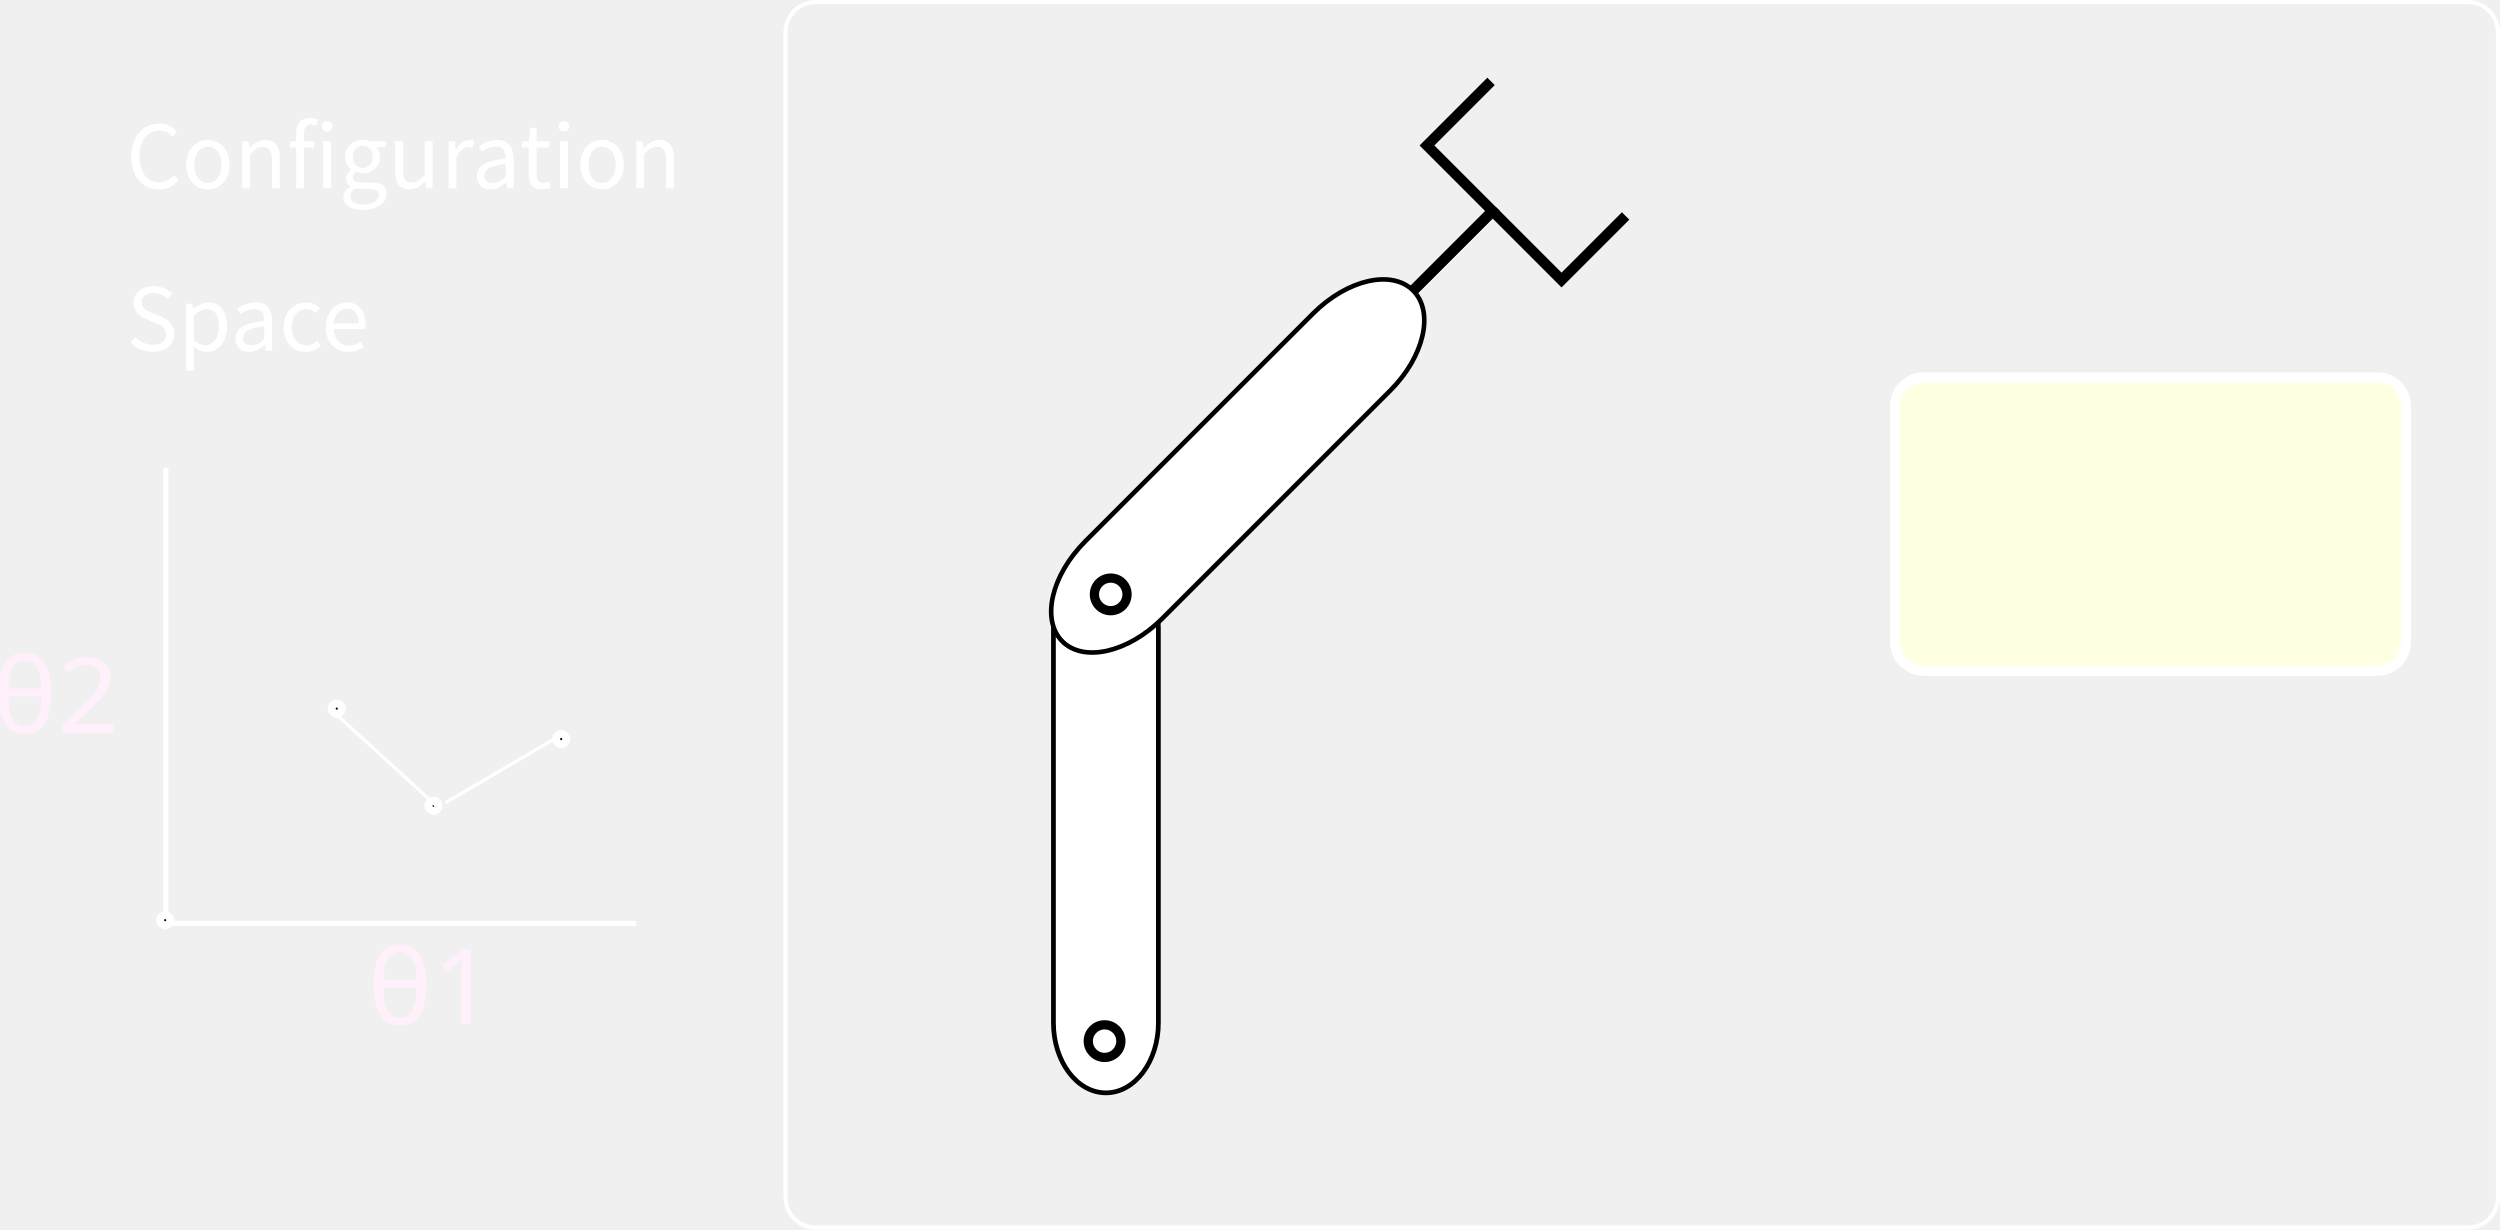
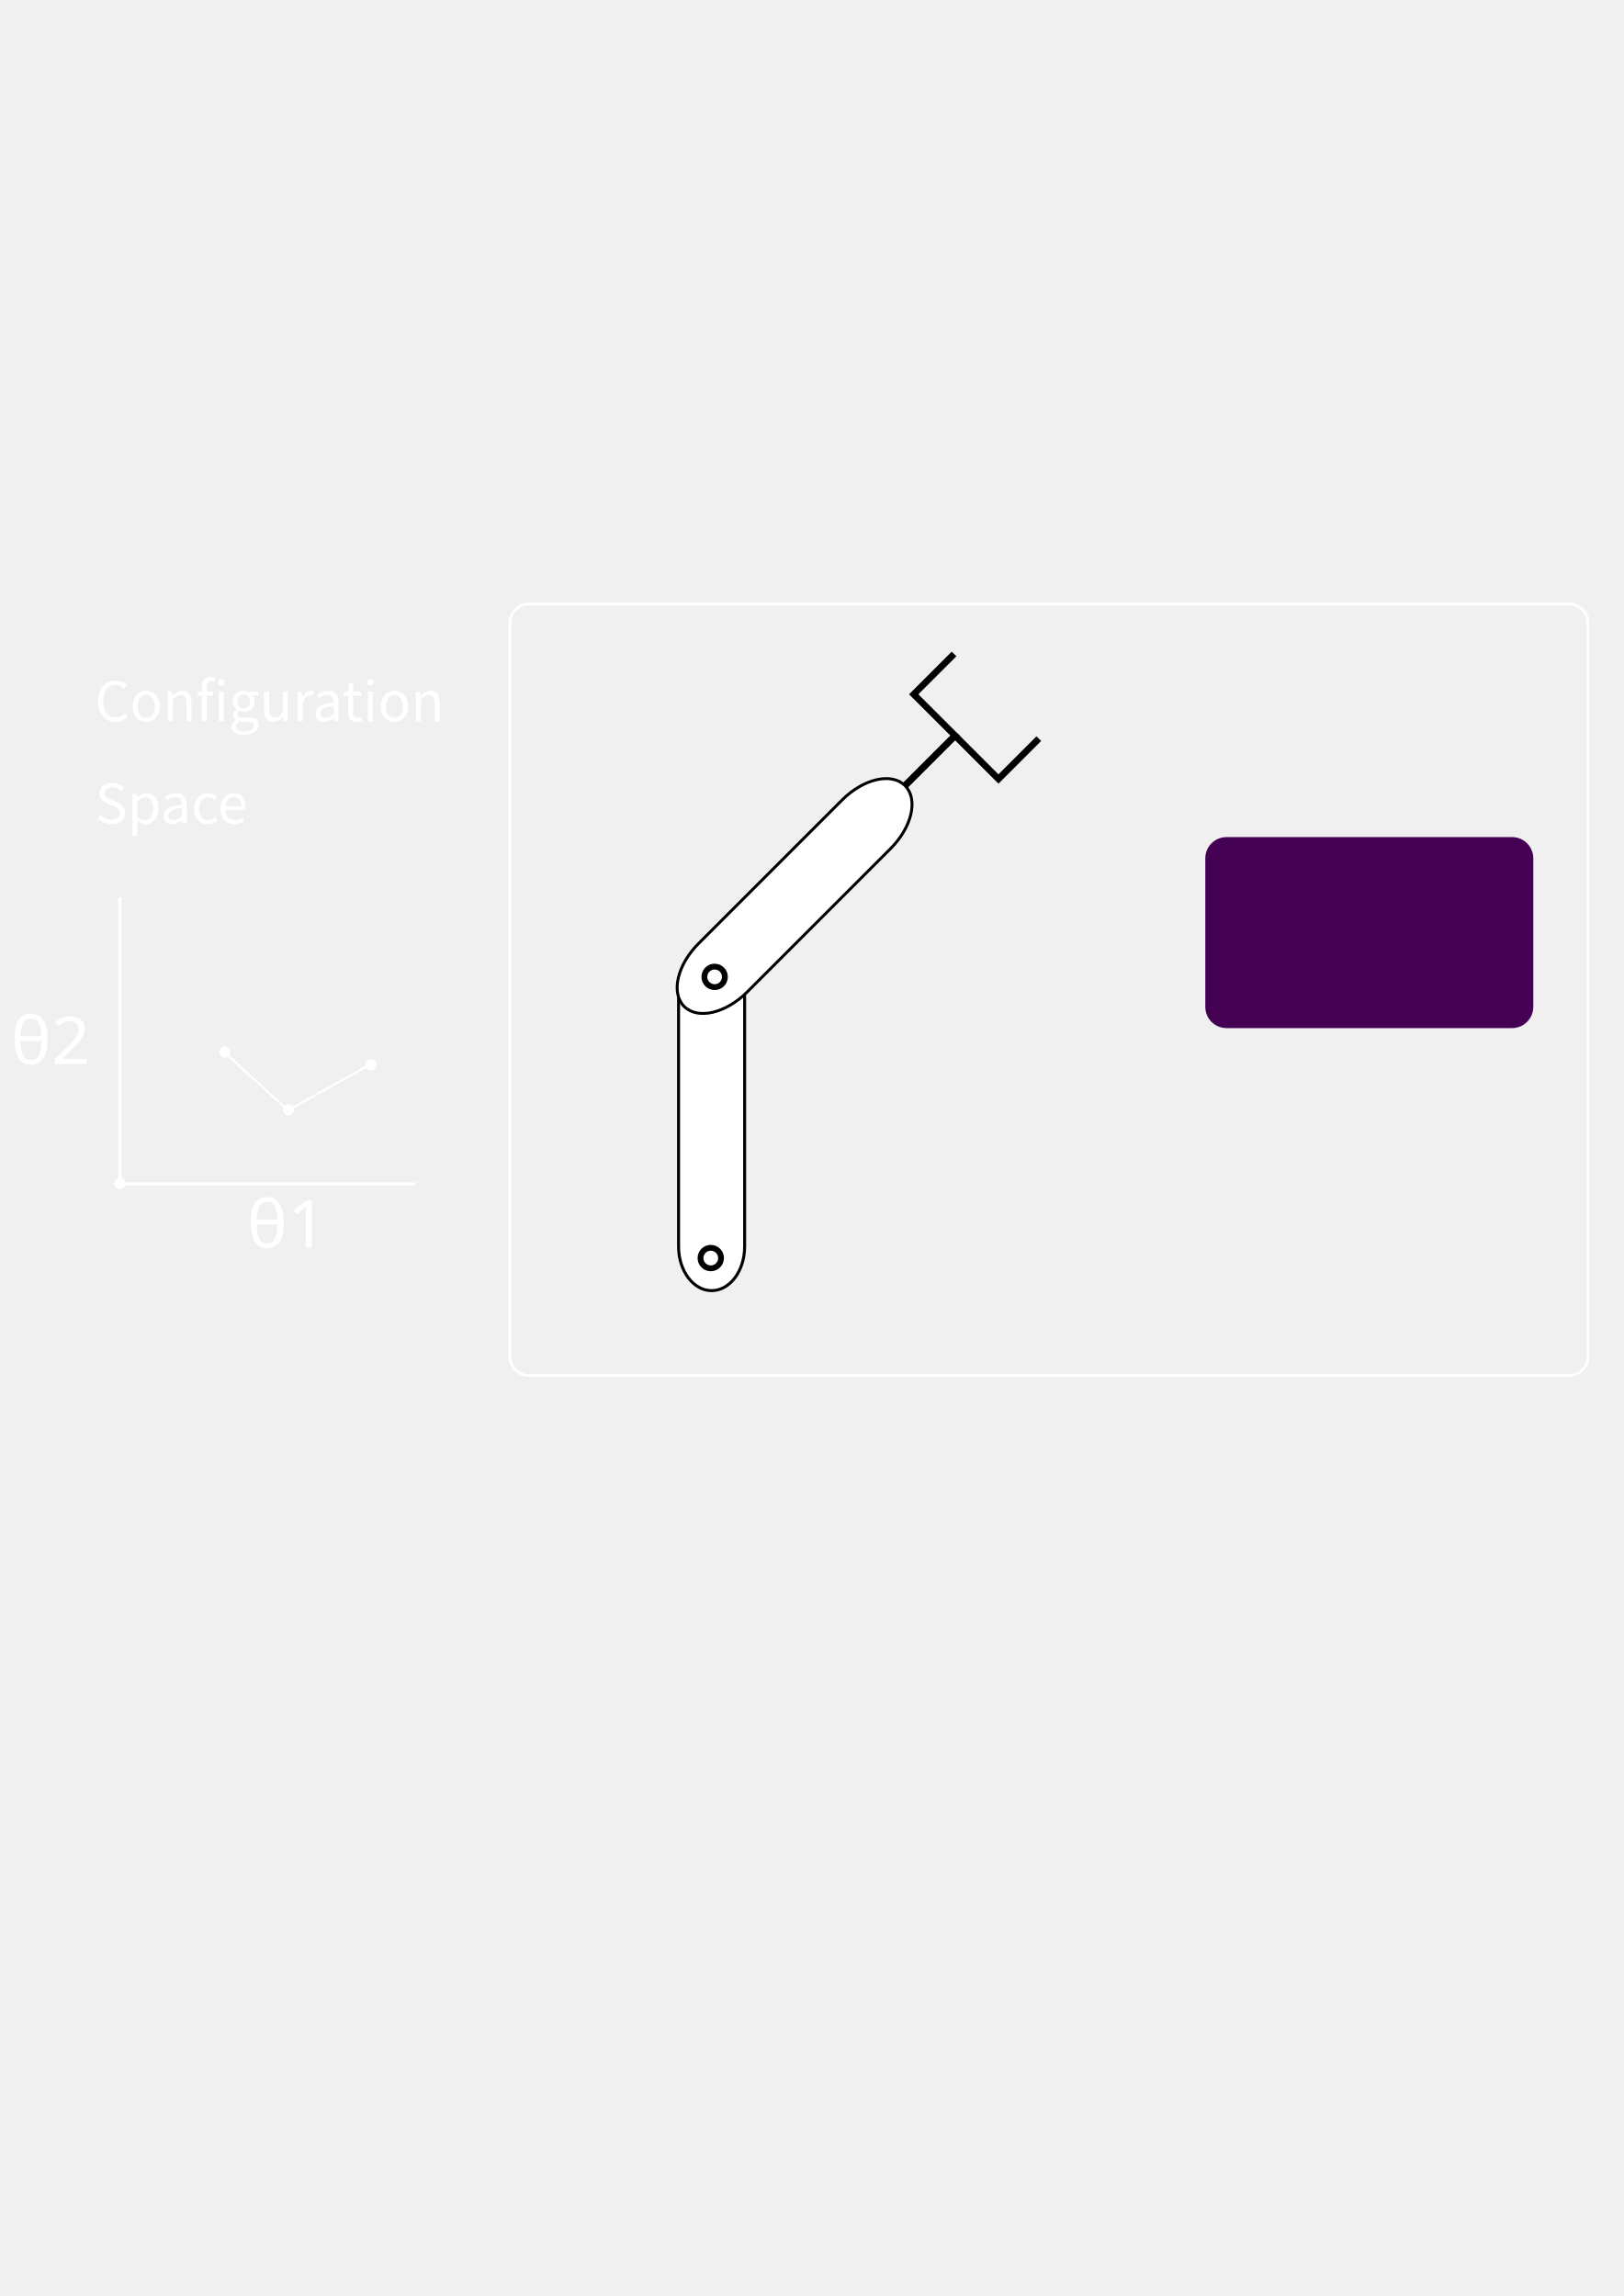
- <svg xmlns="http://www.w3.org/2000/svg" width="203.561mm" height="100.125mm" viewBox="0 0 203.561 100.125" version="1.1" id="svg8">
+ <svg xmlns="http://www.w3.org/2000/svg" width="210mm" height="297mm" viewBox="0 0 210 297" version="1.1" id="svg8">
  <defs id="defs2" />
-   <g id="layer1" transform="translate(-1.986976,-77.96536)">
+   <g id="layer1">
    <path style="fill:none;stroke:#ffffff;stroke-width:0.415px;stroke-linecap:butt;stroke-linejoin:miter;stroke-opacity:1" d="M 53.778,153.152 H 15.498 v -37.086" id="path4563" />
-     <circle style="fill:#000000;fill-opacity:1;stroke:#ffffff;stroke-width:0.826;stroke-linecap:round;stroke-miterlimit:4;stroke-dasharray:none;stroke-opacity:1" id="path4565" cx="15.435" cy="152.887" r="0.325" />
-     <rect style="fill:#ffffe1;fill-opacity:1;stroke:#ffffff;stroke-width:0.826;stroke-linecap:round;stroke-miterlimit:4;stroke-dasharray:none;stroke-opacity:1" id="rect4567" width="41.593" height="23.883" x="156.299" y="108.694" ry="2.331" />
+     <circle style="fill:#ffffff;fill-opacity:1;stroke:#ffffff;stroke-width:0.826;stroke-linecap:round;stroke-miterlimit:4;stroke-dasharray:none;stroke-opacity:1" id="path4565" cx="15.508" cy="153.085" r="0.325" />
+     <rect style="fill:#440154;fill-opacity:1;stroke:#440154;stroke-width:0.826;stroke-linecap:round;stroke-miterlimit:4;stroke-dasharray:none;stroke-opacity:1" id="rect4567" width="41.593" height="23.883" x="156.299" y="108.694" ry="2.331" />
    <rect style="fill:none;fill-opacity:1;stroke:#ffffff;stroke-width:0.335;stroke-linecap:round;stroke-miterlimit:4;stroke-dasharray:none;stroke-opacity:1" id="rect4569" width="139.432" height="99.79" x="65.949" y="78.133" ry="2.455" />
    <ellipse ry="1.328" rx="1.328" cy="161.31" cx="92.561" id="ellipse4599" style="fill:#ffffff;fill-opacity:1;stroke:#000000;stroke-width:0.753;stroke-linecap:round;stroke-miterlimit:4;stroke-dasharray:none;stroke-opacity:1" />
    <text xml:space="preserve" style="font-style:normal;font-weight:normal;font-size:10.583px;line-height:1.25;font-family:sans-serif;letter-spacing:0px;word-spacing:0px;fill:#000000;fill-opacity:1;stroke:none;stroke-width:0.265" x="10.723" y="109.344" id="text4603">
      <tspan id="tspan4601" x="10.723" y="118.708" style="stroke-width:0.265" />
    </text>
    <g id="g4611">
      <text id="text4607" y="109.182" x="10.236" style="font-style:normal;font-weight:normal;font-size:10.583px;line-height:1.25;font-family:sans-serif;letter-spacing:0px;word-spacing:0px;fill:#000000;fill-opacity:1;stroke:none;stroke-width:0.265" xml:space="preserve">
        <tspan style="stroke-width:0.265" y="118.545" x="10.236" id="tspan4605" />
      </text>
    </g>
-     <text xml:space="preserve" style="font-style:normal;font-weight:normal;font-size:8.653px;line-height:1.25;font-family:sans-serif;letter-spacing:0px;word-spacing:0px;fill:#fff0fc;fill-opacity:1;stroke:none;stroke-width:0.216;" x="31.368" y="164.312" id="text4615" transform="scale(1.018303,0.9820258)">
-       <tspan id="tspan4613" x="31.368" y="164.312" style="stroke-width:0.216;fill:#fff0fc;fill-opacity:1;">θ1</tspan>
+     <text xml:space="preserve" style="font-style:normal;font-weight:normal;font-size:8.653px;line-height:1.25;font-family:sans-serif;letter-spacing:0px;word-spacing:0px;fill:#ffffff;fill-opacity:1;stroke:none;stroke-width:0.216;" x="31.368" y="164.312" id="text4615" transform="scale(1.018303,0.9820258)">
+       <tspan id="tspan4613" x="31.368" y="164.312" style="stroke-width:0.216;fill:#ffffff;fill-opacity:1;">θ1</tspan>
    </text>
-     <text transform="scale(1.018303,0.9820258)" id="text4631" y="140.157" x="1.372" style="font-style:normal;font-weight:normal;font-size:8.653px;line-height:1.25;font-family:sans-serif;letter-spacing:0px;word-spacing:0px;fill:#fff0fc;fill-opacity:1;stroke:none;stroke-width:0.216;" xml:space="preserve">
-       <tspan style="stroke-width:0.216;fill:#fff0fc;fill-opacity:1;" y="140.157" x="1.372" id="tspan4629">θ2</tspan>
+     <text transform="scale(1.018303,0.9820258)" id="text4631" y="140.157" x="1.372" style="font-style:normal;font-weight:normal;font-size:8.653px;line-height:1.25;font-family:sans-serif;letter-spacing:0px;word-spacing:0px;fill:#ffffff;fill-opacity:1;stroke:none;stroke-width:0.216;" xml:space="preserve">
+       <tspan style="stroke-width:0.216;fill:#ffffff;fill-opacity:1;" y="140.157" x="1.372" id="tspan4629">θ2</tspan>
    </text>
-     <circle r="0.325" cy="135.665" cx="29.408" id="circle4685" style="fill:#000000;fill-opacity:1;stroke:#ffffff;stroke-width:0.826;stroke-linecap:round;stroke-miterlimit:4;stroke-dasharray:none;stroke-opacity:1" />
+     <circle r="0.325" cy="136.078" cx="29.083" id="circle4685" style="fill:#ffffff;fill-opacity:1;stroke:#ffffff;stroke-width:0.826;stroke-linecap:round;stroke-miterlimit:4;stroke-dasharray:none;stroke-opacity:1" />
    <g id="g4782" transform="rotate(-45,110.5502,151.1927)">
      <rect style="fill:#ffffff;fill-opacity:1;stroke:#000000;stroke-width:0.386;stroke-linecap:round;stroke-miterlimit:4;stroke-dasharray:none;stroke-opacity:1" id="rect4743" width="8.544" height="43.57" x="162.293" y="0.926" ry="5.7" transform="rotate(45)" />
      <ellipse ry="1.328" rx="1.328" cy="166.457" cx="-40.284" id="ellipse4771" style="fill:#ffffff;fill-opacity:1;stroke:#000000;stroke-width:0.753;stroke-linecap:round;stroke-miterlimit:4;stroke-dasharray:none;stroke-opacity:1" transform="rotate(-45)" />
    </g>
    <g id="g4778" transform="translate(-22.75469,6.139488)">
      <path style="fill:#ffffff;fill-opacity:1;stroke:#000000;stroke-width:0.376;stroke-linecap:round;stroke-miterlimit:4;stroke-dasharray:none;stroke-opacity:1" d="m 139.805,95.485 c 1.739,1.739 0.906,5.372 -1.868,8.146 l -18.55,18.55 c -2.774,2.774 -6.407,3.607 -8.146,1.868 -1.739,-1.739 -0.906,-5.372 1.868,-8.146 l 18.55,-18.55 c 2.774,-2.774 6.407,-3.607 8.146,-1.868 z" id="path4745" />
      <path style="fill:none;fill-opacity:1;stroke:#000000;stroke-width:0.853;stroke-linecap:butt;stroke-linejoin:miter;stroke-miterlimit:4;stroke-dasharray:none;stroke-opacity:1" d="m 139.805,95.485 6.47,-6.47 -5.345,-5.345 5.218,-5.218" id="path4747" />
      <path style="fill:none;fill-opacity:1;stroke:#000000;stroke-width:0.853;stroke-linecap:butt;stroke-linejoin:miter;stroke-miterlimit:4;stroke-dasharray:none;stroke-opacity:1" d="m 146.276,89.015 -6.47,6.47 z" id="path4749" />
      <path style="fill:none;fill-opacity:1;stroke:#000000;stroke-width:0.853;stroke-linecap:butt;stroke-linejoin:miter;stroke-miterlimit:4;stroke-dasharray:none;stroke-opacity:1" d="m 146.276,89.015 5.613,5.613 5.218,-5.218" id="path4751" />
      <ellipse transform="rotate(-45)" style="fill:#ffffff;fill-opacity:1;stroke:#000000;stroke-width:0.753;stroke-linecap:round;stroke-miterlimit:4;stroke-dasharray:none;stroke-opacity:1" id="ellipse4753" cx="-3.565" cy="166.457" rx="1.328" ry="1.328" />
    </g>
-     <circle r="0.325" cy="143.574" cx="37.294" id="circle4685-3" style="fill:#000000;fill-opacity:1;stroke:#ffffff;stroke-width:0.826;stroke-linecap:round;stroke-miterlimit:4;stroke-dasharray:none;stroke-opacity:1" />
-     <circle style="fill:#000000;fill-opacity:1;stroke:#ffffff;stroke-width:0.826;stroke-linecap:round;stroke-miterlimit:4;stroke-dasharray:none;stroke-opacity:1" id="circle4819" cx="47.68" cy="138.145" r="0.325" />
-     <path style="fill:none;stroke:#ffffff;stroke-width:0.265px;stroke-linecap:butt;stroke-linejoin:miter;stroke-opacity:1" d="m 29.505,136.256 8.261,7.553" id="path4821" />
-     <path style="fill:none;stroke:#ffffff;stroke-width:0.265px;stroke-linecap:butt;stroke-linejoin:miter;stroke-opacity:1" d="m 47.916,137.673 -9.678,5.665" id="path4823" />
+     <circle r="0.325" cy="143.574" cx="37.294" id="circle4685-3" style="fill:#ffffff;fill-opacity:1;stroke:#ffffff;stroke-width:0.826;stroke-linecap:round;stroke-miterlimit:4;stroke-dasharray:none;stroke-opacity:1" />
+     <circle style="fill:#ffffff;fill-opacity:1;stroke:#ffffff;stroke-width:0.826;stroke-linecap:round;stroke-miterlimit:4;stroke-dasharray:none;stroke-opacity:1" id="circle4819" cx="47.96" cy="137.732" r="0.325" />
+     <path style="fill:none;stroke:#ffffff;stroke-width:0.265px;stroke-linecap:butt;stroke-linejoin:miter;stroke-opacity:1" d="m 28.959,136.05 8.261,7.553" id="path4821" />
+     <path style="fill:none;stroke:#ffffff;stroke-width:0.283px;stroke-linecap:butt;stroke-linejoin:miter;stroke-opacity:1" d="m 47.912,137.68 -10.614,5.916" id="path4823" />
    <text xml:space="preserve" style="font-style:normal;font-weight:normal;font-size:10.583px;line-height:1.25;font-family:sans-serif;letter-spacing:0px;word-spacing:0px;fill:#000000;fill-opacity:1;stroke:none;stroke-width:0.265" x="12.274" y="93.297" id="text868">
      <tspan id="tspan866" x="12.274" y="93.297" style="font-style:normal;font-variant:normal;font-weight:normal;font-stretch:normal;font-size:7.056px;font-family:'Noto Sans CJK JP';-inkscape-font-specification:'Noto Sans CJK JP, Normal';font-variant-ligatures:normal;font-variant-caps:normal;font-variant-numeric:normal;font-feature-settings:normal;text-align:start;writing-mode:lr-tb;text-anchor:start;fill:#ffffff;fill-opacity:1;stroke-width:0.265">Configuration</tspan>
      <tspan x="12.274" y="106.526" style="font-style:normal;font-variant:normal;font-weight:normal;font-stretch:normal;font-size:7.056px;font-family:'Noto Sans CJK JP';-inkscape-font-specification:'Noto Sans CJK JP, Normal';font-variant-ligatures:normal;font-variant-caps:normal;font-variant-numeric:normal;font-feature-settings:normal;text-align:start;writing-mode:lr-tb;text-anchor:start;fill:#ffffff;fill-opacity:1;stroke-width:0.265" id="tspan870">Space</tspan>
    </text>
  </g>
</svg>
